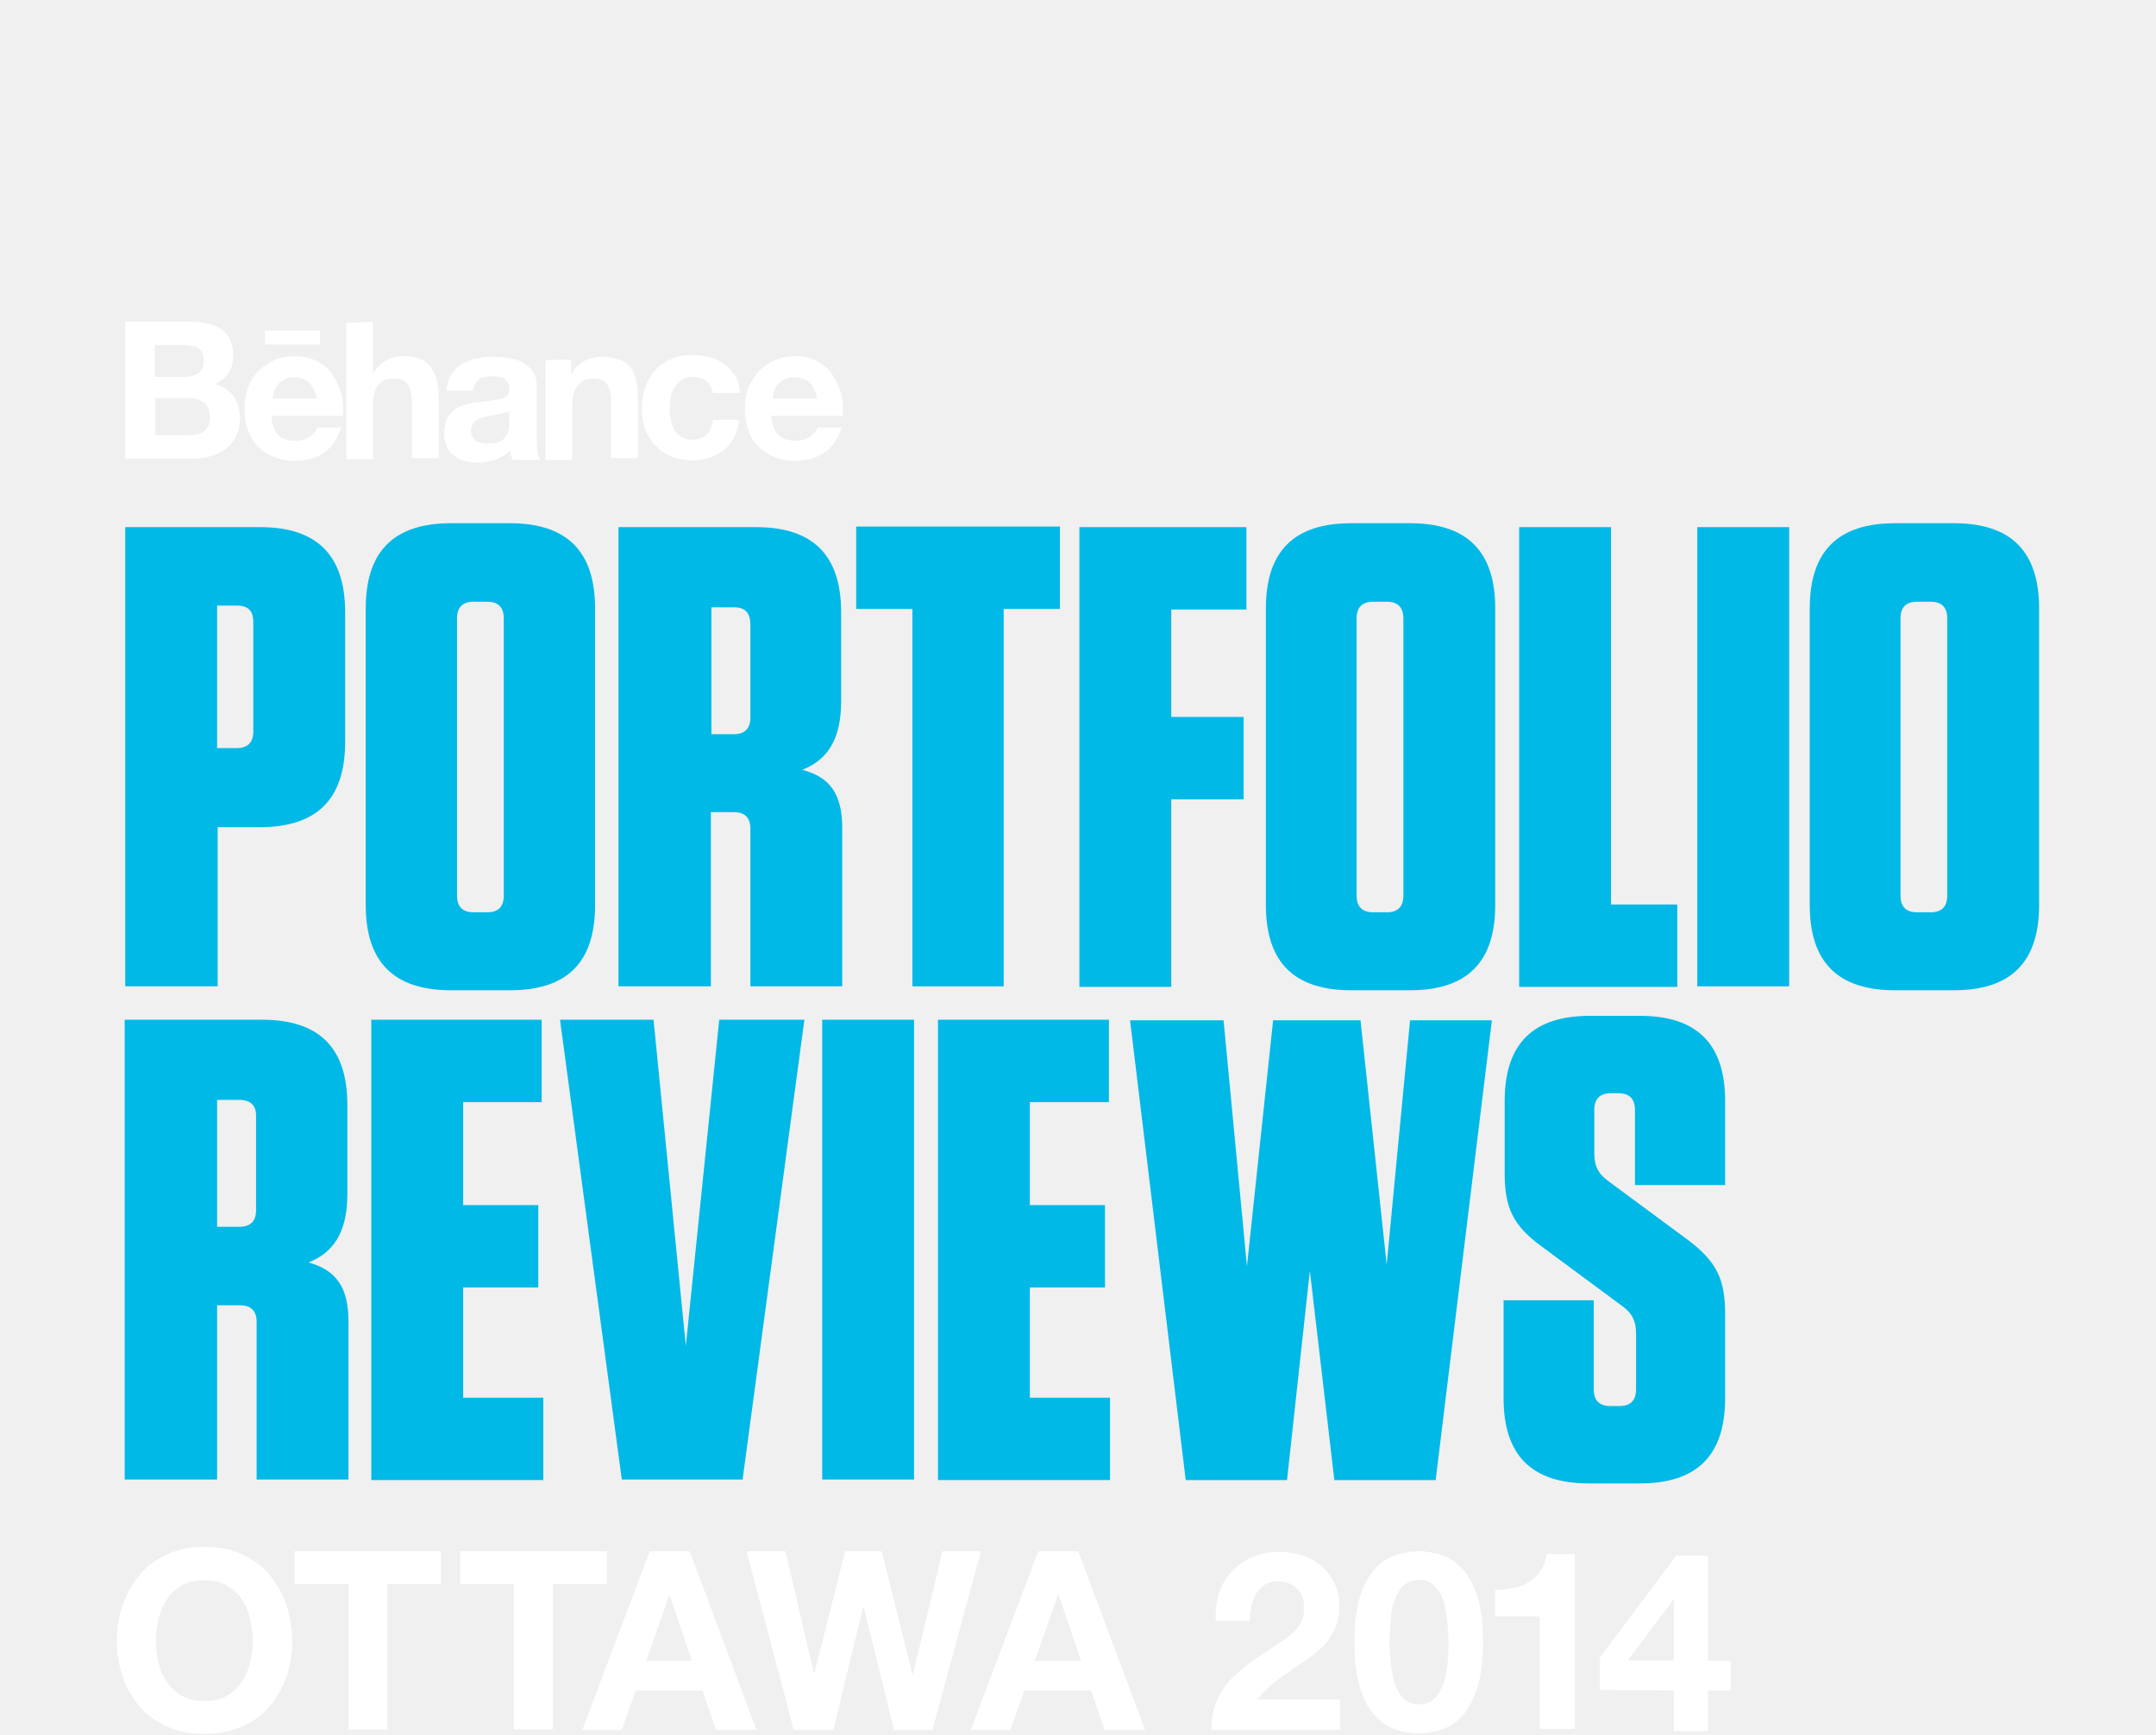
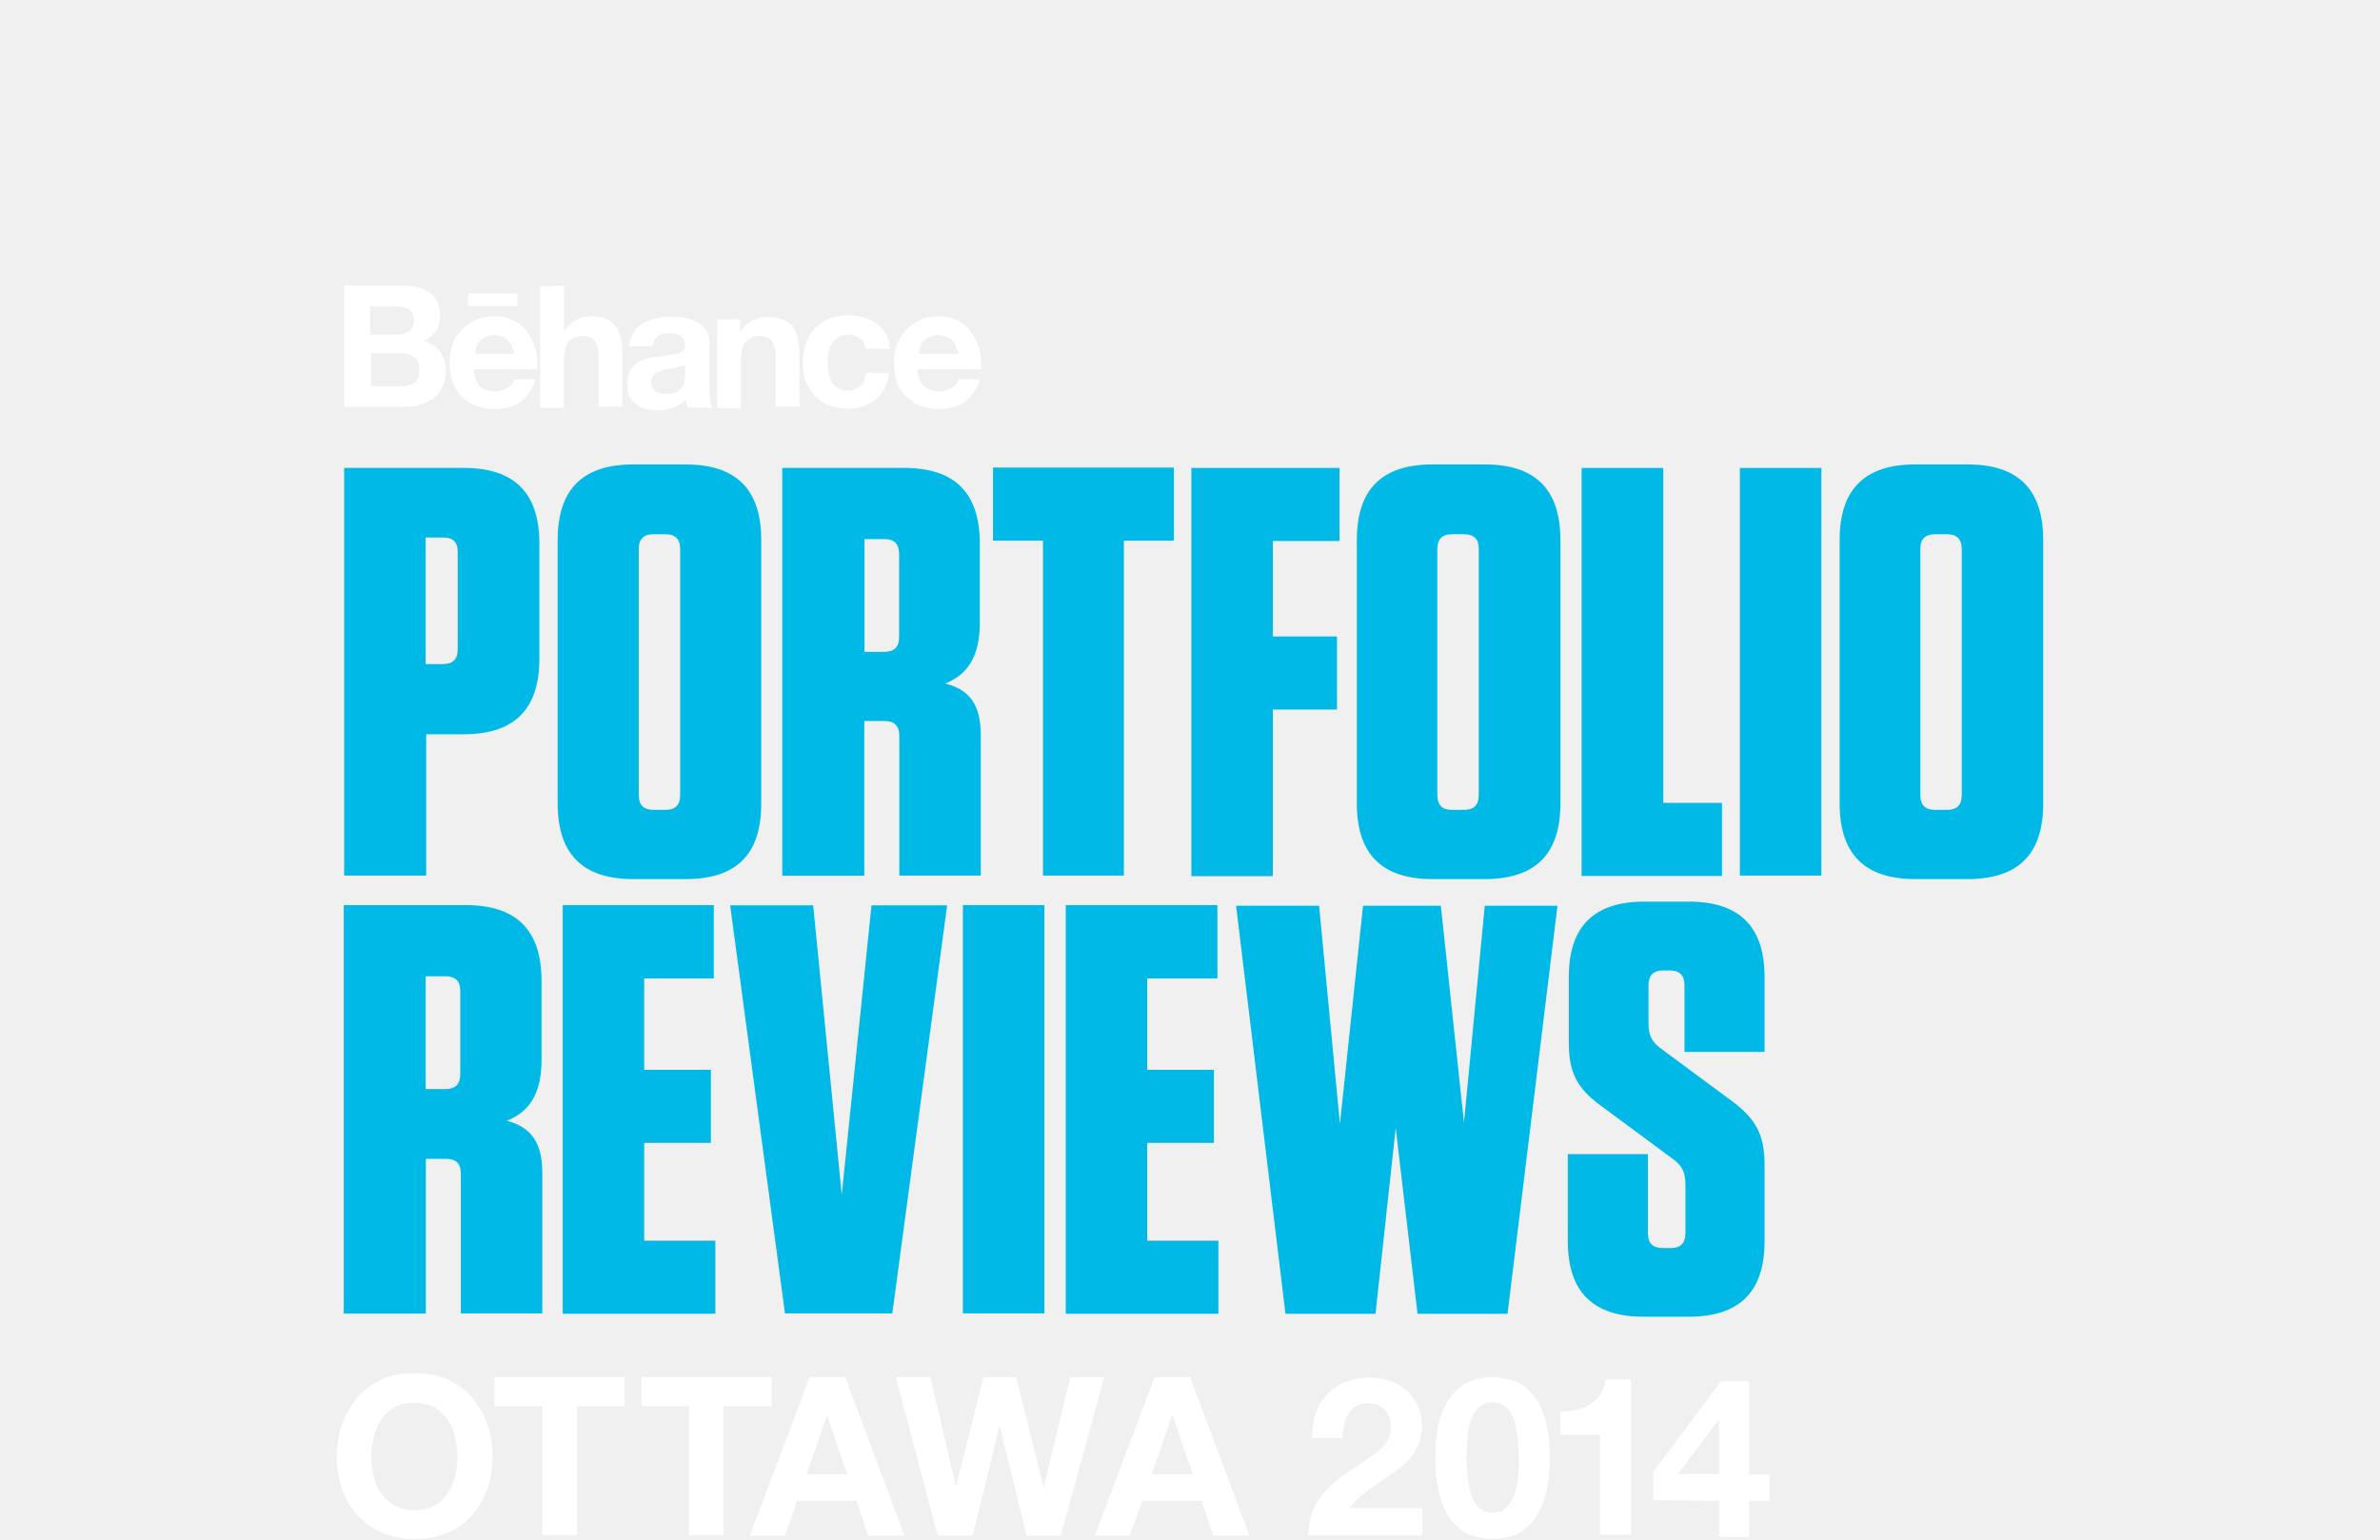
- <svg xmlns="http://www.w3.org/2000/svg" version="1.1" id="Layer_1" x="0px" y="0px" viewBox="0 0 387.3 311.6" style="enable-background:new 0 0 387.3 311.6;" xml:space="preserve">
+ <svg xmlns="http://www.w3.org/2000/svg" version="1.1" id="Layer_1" x="0px" y="0px" viewBox="0 0 1224 792" enable-background="new 0 0 1224 792" xml:space="preserve">
  <g>
-     <g style="enable-background:new    ;">
-       <path style="fill:#FFFFFF;" d="M22.1,288.2c0.7-2,1.8-3.9,3.1-5.4c1.3-1.6,3-2.7,4.9-3.6c2-0.9,4.1-1.3,6.6-1.3    c2.5,0,4.7,0.4,6.7,1.3c1.9,0.9,3.6,2,4.9,3.6c1.3,1.6,2.4,3.3,3.1,5.4c0.7,2,1.1,4.3,1.1,6.7c0,2.3-0.4,4.5-1.1,6.5    c-0.7,2-1.8,3.8-3.1,5.3c-1.3,1.5-3,2.7-4.9,3.5c-1.9,0.8-4.1,1.3-6.7,1.3c-2.5,0-4.7-0.4-6.6-1.3c-2-0.9-3.7-2-4.9-3.5    c-1.3-1.5-2.4-3.2-3.1-5.3c-0.7-2-1.1-4.2-1.1-6.5C21,292.5,21.3,290.3,22.1,288.2z M28.5,298.8c0.3,1.3,0.8,2.4,1.5,3.4    s1.6,1.8,2.7,2.5c1.1,0.6,2.5,0.9,4,0.9c1.6,0,3-0.3,4-0.9c1.1-0.6,2-1.5,2.7-2.5c0.7-1,1.2-2.2,1.5-3.4c0.3-1.3,0.5-2.6,0.5-3.9    c0-1.4-0.2-2.7-0.5-4.1s-0.8-2.5-1.5-3.5c-0.7-1.1-1.6-1.8-2.7-2.5c-1.1-0.6-2.5-0.9-4-0.9s-3,0.3-4,0.9c-1.1,0.6-2,1.5-2.7,2.5    c-0.7,1.1-1.2,2.2-1.5,3.5c-0.3,1.3-0.5,2.7-0.5,4.1C28,296.3,28.2,297.6,28.5,298.8z" />
-       <path style="fill:#FFFFFF;" d="M52.9,284.6v-5.9h26.3v5.9h-9.6v26.1h-7v-26.1H52.9z" />
-       <path style="fill:#FFFFFF;" d="M82.7,284.6v-5.9H109v5.9h-9.7v26.1h-7v-26.1H82.7z" />
-       <path style="fill:#FFFFFF;" d="M123.9,278.7l12,32.1h-7.3l-2.4-7.1h-12l-2.5,7.1h-7.1l12.1-32.1L123.9,278.7L123.9,278.7z     M124.3,298.4l-4-11.8h-0.1l-4.1,11.8H124.3z" />
-       <path style="fill:#FFFFFF;" d="M160.6,310.8l-5.4-21.9H155l-5.3,21.9h-7.1l-8.5-32.1h7l5.1,21.9h0.1l5.5-21.9h6.6l5.5,22.1h0.1    l5.3-22.1h6.9l-8.7,32.1H160.6z" />
-       <path style="fill:#FFFFFF;" d="M193.7,278.7l12,32.1h-7.3l-2.4-7.1h-12l-2.5,7.1h-7.1l12.1-32.1H193.7z M194.2,298.4l-4-11.8H190    l-4.1,11.8H194.2z" />
-       <path style="fill:#FFFFFF;" d="M218.9,286.5c0.5-1.6,1.2-2.9,2.2-4c1-1.1,2.2-2,3.7-2.7c1.5-0.6,3.1-1,5-1c1.5,0,2.8,0.2,4.1,0.6    c1.3,0.4,2.5,1.1,3.4,1.9c1,0.8,1.8,1.9,2.4,3.1s0.9,2.6,0.9,4.1c0,1.6-0.3,3-0.8,4.1c-0.5,1.1-1.2,2.2-2,3    c-0.8,0.9-1.8,1.7-2.8,2.4c-1.1,0.7-2.2,1.5-3.2,2.2c-1.1,0.7-2.2,1.5-3.2,2.3c-1,0.8-1.9,1.8-2.7,2.8h14.8v5.5h-23.1    c0-1.8,0.3-3.4,0.8-4.8c0.5-1.3,1.2-2.5,2.2-3.7c0.9-1.1,2-2,3.2-3c1.2-0.9,2.5-1.8,3.9-2.7c0.7-0.5,1.4-1,2.2-1.5    c0.8-0.5,1.5-1.1,2.2-1.6c0.6-0.6,1.2-1.3,1.6-2c0.4-0.8,0.6-1.6,0.6-2.5c0-1.6-0.4-2.7-1.3-3.6c-0.9-0.9-2-1.3-3.4-1.3    c-0.9,0-1.7,0.2-2.4,0.6c-0.6,0.4-1.2,1-1.6,1.7c-0.4,0.7-0.6,1.5-0.8,2.3c-0.2,0.9-0.3,1.7-0.3,2.5h-6.1    C218.3,289.6,218.5,288,218.9,286.5z" />
-       <path style="fill:#FFFFFF;" d="M244.2,287.2c0.6-2.1,1.5-3.8,2.5-5c1.1-1.3,2.3-2.2,3.7-2.7c1.4-0.5,2.8-0.8,4.4-0.8    c1.6,0,3.1,0.3,4.5,0.8c1.4,0.5,2.6,1.5,3.7,2.7c1.1,1.3,1.9,3,2.5,5c0.6,2.1,0.9,4.6,0.9,7.7c0,3.2-0.3,5.8-0.9,7.9    c-0.6,2.1-1.5,3.8-2.5,5.1c-1.1,1.3-2.3,2.2-3.7,2.7c-1.4,0.5-2.9,0.8-4.5,0.8c-1.6,0-3-0.3-4.4-0.8c-1.4-0.5-2.6-1.5-3.7-2.7    c-1.1-1.3-1.9-3-2.5-5.1s-0.9-4.7-0.9-7.9C243.3,291.9,243.6,289.4,244.2,287.2z M249.8,298.2c0.1,1.3,0.3,2.5,0.6,3.7    c0.3,1.2,0.8,2.2,1.5,3c0.7,0.8,1.7,1.3,3,1.3s2.3-0.4,3-1.3c0.7-0.8,1.2-1.8,1.6-3c0.3-1.2,0.5-2.4,0.6-3.7    c0.1-1.3,0.1-2.4,0.1-3.2c0-0.5,0-1.2-0.1-2c0-0.8-0.1-1.6-0.2-2.4c-0.1-0.8-0.3-1.6-0.4-2.4s-0.5-1.5-0.9-2.2    c-0.4-0.6-0.9-1.1-1.5-1.6c-0.6-0.4-1.3-0.6-2.2-0.6c-0.9,0-1.6,0.2-2.2,0.6c-0.6,0.4-1.1,0.9-1.5,1.6c-0.4,0.6-0.6,1.3-0.9,2.2    s-0.4,1.6-0.4,2.4c-0.1,0.8-0.1,1.6-0.2,2.4c0,0.8-0.1,1.4-0.1,2C249.6,295.9,249.7,297,249.8,298.2z" />
-       <path style="fill:#FFFFFF;" d="M276.6,310.8v-20.4h-8v-4.8c1.1,0.1,2.2-0.1,3.2-0.3c1.1-0.2,2-0.5,2.8-1.1c0.8-0.5,1.6-1.1,2.1-2    c0.6-0.8,1-1.8,1.1-3h5.1v31.4h-6.4L276.6,310.8L276.6,310.8z" />
-       <path style="fill:#FFFFFF;" d="M287.4,303.6v-5.8l13.7-18.3h5.7v18.9h4.1v5.3h-4.1v7.3h-6.1v-7.3L287.4,303.6L287.4,303.6z     M300.6,287.4l-8.2,10.9h8.3v-10.9H300.6z" />
+     <g enable-background="new    ">
+       <path fill="#FFFFFF" d="M176,732.5c1.8-5.1,4.6-9.9,7.9-13.7c3.3-4.1,7.6-6.9,12.5-9.2c5.1-2.3,10.4-3.3,16.8-3.3    c6.4,0,11.9,1,17,3.3c4.8,2.3,9.2,5.1,12.5,9.2c3.3,4.1,6.1,8.4,7.9,13.7c1.8,5.1,2.8,10.9,2.8,17c0,5.8-1,11.4-2.8,16.5    c-1.8,5.1-4.6,9.7-7.9,13.5s-7.6,6.9-12.5,8.9c-4.8,2-10.4,3.3-17,3.3c-6.4,0-11.9-1-16.8-3.3c-5.1-2.3-9.4-5.1-12.5-8.9    c-3.3-3.8-6.1-8.1-7.9-13.5c-1.8-5.1-2.8-10.7-2.8-16.5C173.2,743.5,173.9,737.9,176,732.5z M192.2,759.5c0.8,3.3,2,6.1,3.8,8.6    c1.8,2.5,4.1,4.6,6.9,6.4c2.8,1.5,6.4,2.3,10.2,2.3c4.1,0,7.6-0.8,10.2-2.3c2.8-1.5,5.1-3.8,6.9-6.4c1.8-2.5,3.1-5.6,3.8-8.6    c0.8-3.3,1.3-6.6,1.3-9.9c0-3.6-0.5-6.9-1.3-10.4c-0.8-3.6-2-6.4-3.8-8.9c-1.8-2.8-4.1-4.6-6.9-6.4c-2.8-1.5-6.4-2.3-10.2-2.3    s-7.6,0.8-10.2,2.3c-2.8,1.5-5.1,3.8-6.9,6.4c-1.8,2.8-3.1,5.6-3.8,8.9s-1.3,6.9-1.3,10.4C191,753.1,191.5,756.4,192.2,759.5z" />
+       <path fill="#FFFFFF" d="M254.3,723.4v-15h66.8v15h-24.4v66.3h-17.8v-66.3H254.3z" />
+       <path fill="#FFFFFF" d="M330,723.4v-15h66.8v15h-24.7v66.3h-17.8v-66.3H330z" />
+       <path fill="#FFFFFF" d="M434.7,708.4l30.5,81.6h-18.6l-6.1-18h-30.5l-6.4,18h-18l30.8-81.6H434.7L434.7,708.4z M435.7,758.4    l-10.2-30h-0.3l-10.4,30H435.7z" />
+       <path fill="#FFFFFF" d="M528,790l-13.7-55.7h-0.5L500.3,790h-18l-21.6-81.6h17.8l13,55.7h0.3l14-55.7h16.8l14,56.2h0.3l13.5-56.2    h17.5L545.5,790H528z" />
+       <path fill="#FFFFFF" d="M612.1,708.4l30.5,81.6h-18.6l-6.1-18h-30.5l-6.4,18h-18l30.8-81.6H612.1z M613.4,758.4l-10.2-30h-0.5    l-10.4,30H613.4z" />
+       <path fill="#FFFFFF" d="M676.2,728.2c1.3-4.1,3.1-7.4,5.6-10.2s5.6-5.1,9.4-6.9c3.8-1.5,7.9-2.5,12.7-2.5c3.8,0,7.1,0.5,10.4,1.5    c3.3,1,6.4,2.8,8.6,4.8c2.5,2,4.6,4.8,6.1,7.9c1.5,3.1,2.3,6.6,2.3,10.4c0,4.1-0.8,7.6-2,10.4c-1.3,2.8-3.1,5.6-5.1,7.6    c-2,2.3-4.6,4.3-7.1,6.1c-2.8,1.8-5.6,3.8-8.1,5.6c-2.8,1.8-5.6,3.8-8.1,5.8c-2.5,2-4.8,4.6-6.9,7.1h37.6v14h-58.7    c0-4.6,0.8-8.6,2-12.2c1.3-3.3,3.1-6.4,5.6-9.4c2.3-2.8,5.1-5.1,8.1-7.6c3.1-2.3,6.4-4.6,9.9-6.9c1.8-1.3,3.6-2.5,5.6-3.8    c2-1.3,3.8-2.8,5.6-4.1c1.5-1.5,3.1-3.3,4.1-5.1c1-2,1.5-4.1,1.5-6.4c0-4.1-1-6.9-3.3-9.2c-2.3-2.3-5.1-3.3-8.6-3.3    c-2.3,0-4.3,0.5-6.1,1.5c-1.5,1-3.1,2.5-4.1,4.3c-1,1.8-1.5,3.8-2,5.8c-0.5,2.3-0.8,4.3-0.8,6.4h-15.5    C674.7,736.1,675.2,732,676.2,728.2z" />
+       <path fill="#FFFFFF" d="M740.5,730c1.5-5.3,3.8-9.7,6.4-12.7c2.8-3.3,5.8-5.6,9.4-6.9s7.1-2,11.2-2c4.1,0,7.9,0.8,11.4,2    s6.6,3.8,9.4,6.9c2.8,3.3,4.8,7.6,6.4,12.7c1.5,5.3,2.3,11.7,2.3,19.6c0,8.1-0.8,14.7-2.3,20.1c-1.5,5.3-3.8,9.7-6.4,13    c-2.8,3.3-5.8,5.6-9.4,6.9c-3.6,1.3-7.4,2-11.4,2s-7.6-0.8-11.2-2s-6.6-3.8-9.4-6.9c-2.8-3.3-4.8-7.6-6.4-13    c-1.5-5.3-2.3-11.9-2.3-20.1C738.2,741.9,739,735.6,740.5,730z M754.7,757.9c0.3,3.3,0.8,6.4,1.5,9.4c0.8,3.1,2,5.6,3.8,7.6    c1.8,2,4.3,3.3,7.6,3.3c3.3,0,5.8-1,7.6-3.3c1.8-2,3.1-4.6,4.1-7.6c0.8-3.1,1.3-6.1,1.5-9.4c0.3-3.3,0.3-6.1,0.3-8.1    c0-1.3,0-3.1-0.3-5.1c0-2-0.3-4.1-0.5-6.1c-0.3-2-0.8-4.1-1-6.1c-0.3-2-1.3-3.8-2.3-5.6c-1-1.5-2.3-2.8-3.8-4.1    c-1.5-1-3.3-1.5-5.6-1.5s-4.1,0.5-5.6,1.5c-1.5,1-2.8,2.3-3.8,4.1c-1,1.5-1.5,3.3-2.3,5.6c-0.8,2.3-1,4.1-1,6.1    c-0.3,2-0.3,4.1-0.5,6.1c0,2-0.3,3.6-0.3,5.1C754.2,752.1,754.5,754.9,754.7,757.9z" />
+       <path fill="#FFFFFF" d="M822.8,790v-51.9h-20.3v-12.2c2.8,0.3,5.6-0.3,8.1-0.8c2.8-0.5,5.1-1.3,7.1-2.8c2-1.3,4.1-2.8,5.3-5.1    c1.5-2,2.5-4.6,2.8-7.6h13v79.8h-16.3L822.8,790L822.8,790z" />
+       <path fill="#FFFFFF" d="M850.3,771.7v-14.7l34.8-46.5h14.5v48H910v13.5h-10.4v18.6h-15.5v-18.6L850.3,771.7L850.3,771.7z     M883.8,730.5L863,758.2h21.1v-27.7H883.8z" />
    </g>
    <g>
-       <path style="fill:#00B9E7;" d="M39.1,177.2H22.5V94.7h24.2C57,94.7,62,99.8,62,110v23.3c0,10.3-5.1,15.3-15.3,15.3h-7.6V177.2z     M42.6,108.8H39v25.6h3.5c2,0,3-1,3-3v-19.7C45.5,109.8,44.6,108.8,42.6,108.8z" />
-       <path style="fill:#00B9E7;" d="M91.6,177.9H81c-10.3,0-15.3-5.1-15.3-15.3v-53.3C65.7,99,70.8,94,81,94h10.6    c10.3,0,15.3,5.1,15.3,15.3v53.3C106.9,172.9,101.9,177.9,91.6,177.9z M87.5,108.1h-2.4c-2,0-3,1-3,3v49.8c0,2,1,3,3,3h2.4    c2,0,3-1,3-3v-49.8C90.5,109.1,89.5,108.1,87.5,108.1z" />
-       <path style="fill:#00B9E7;" d="M151.3,148.8v28.4h-16.5v-28.3c0-2-1-3-3-3h-4.1v31.3h-16.6V94.7h24.7c10.3,0,15.3,5.1,15.3,15.3    v16c0,7-2.6,10.6-7,12.3C149.2,139.6,151.3,142.8,151.3,148.8z M131.8,109.1h-4v22.8h4c2,0,3-1,3-3V112    C134.7,110,133.8,109.1,131.8,109.1z" />
-       <path style="fill:#00B9E7;" d="M163.9,177.2v-67.8h-10.1V94.6h36.6v14.8h-10.1v67.8L163.9,177.2L163.9,177.2z" />
-       <path style="fill:#00B9E7;" d="M223.9,94.7v14.8h-13.5v19.3h13v14.8h-13v33.7h-16.5V94.7H223.9z" />
-       <path style="fill:#00B9E7;" d="M253.3,177.9h-10.6c-10.3,0-15.3-5.1-15.3-15.3v-53.3c0-10.3,5.1-15.3,15.3-15.3h10.6    c10.3,0,15.3,5.1,15.3,15.3v53.3C268.6,172.9,263.5,177.9,253.3,177.9z M249.1,108.1h-2.4c-2,0-3,1-3,3v49.8c0,2,1,3,3,3h2.4    c2,0,3-1,3-3v-49.8C252.1,109.1,251.1,108.1,249.1,108.1z" />
-       <path style="fill:#00B9E7;" d="M289.4,94.7v67.8h11.9v14.8h-28.4V94.7H289.4z" />
-       <path style="fill:#00B9E7;" d="M321.4,177.2h-16.5V94.7h16.5V177.2z" />
-       <path style="fill:#00B9E7;" d="M351,177.9h-10.6c-10.3,0-15.3-5.1-15.3-15.3v-53.3c0-10.3,5.1-15.3,15.3-15.3H351    c10.3,0,15.3,5.1,15.3,15.3v53.3C366.3,172.9,361.2,177.9,351,177.9z M346.8,108.1h-2.4c-2,0-3,1-3,3v49.8c0,2,1,3,3,3h2.4    c2,0,3-1,3-3v-49.8C349.8,109.1,348.8,108.1,346.8,108.1z" />
-       <path style="fill:#00B9E7;" d="M62.6,237.4v28.4H46.1v-28.3c0-2-1-3-3-3H39v31.3H22.4v-82.6h24.7c10.3,0,15.3,5.1,15.3,15.3v16    c0,7-2.6,10.6-7,12.3C60.5,228.2,62.6,231.4,62.6,237.4z M43,197.6h-4v22.8h4c2,0,3-1,3-3v-17C46,198.6,45,197.6,43,197.6z" />
-       <path style="fill:#00B9E7;" d="M97.3,183.3V198H83.2v18.5h13.5v14.8H83.2v19.8h14.4v14.8H66.7v-82.7H97.3z" />
-       <path style="fill:#00B9E7;" d="M111.7,265.8l-11.1-82.6h16.8l5.8,58.6l6-58.6h15.3l-11.1,82.6H111.7z" />
-       <path style="fill:#00B9E7;" d="M164.2,265.8h-16.5v-82.6h16.5V265.8z" />
-       <path style="fill:#00B9E7;" d="M199.2,183.3V198H185v18.5h13.5v14.8H185v19.8h14.4v14.8h-30.9v-82.7H199.2z" />
-       <path style="fill:#00B9E7;" d="M244.4,183.3l4.7,43.9l4.2-43.9H268l-10.1,82.6h-18.2l-4.4-37.6l-4.1,37.6h-18.2L203,183.3h16.8    l4.2,44.2l4.7-44.2L244.4,183.3L244.4,183.3z" />
-       <path style="fill:#00B9E7;" d="M309.9,236v15.2c0,10.3-5.1,15.3-15.3,15.3h-9.2c-10.3,0-15.3-5.1-15.3-15.3v-17.6h16.2v16    c0,2,1,3,3,3h1.6c2,0,3-1,3-3v-9.9c0-2.6-0.8-3.9-2.8-5.3l-14.2-10.5c-5.1-3.7-6.6-7-6.6-13v-13.1c0-10.3,5.1-15.3,15.3-15.3h9    c10.3,0,15.3,5.1,15.3,15.3v15.1h-16.2v-13.5c0-2-1-3-3-3h-1.3c-2,0-3,1-3,3v7.7c0,2.6,0.8,3.9,2.8,5.3l14.2,10.5    C308.4,226.7,309.9,229.9,309.9,236z" />
+       <path fill="#00B9E7" d="M219.2,450.4H177V240.7h61.5c26.2,0,38.9,13,38.9,38.9v59.2c0,26.2-13,38.9-38.9,38.9h-19.3    C219.2,377.7,219.2,450.4,219.2,450.4z M228.1,276.5h-9.2v65.1h8.9c5.1,0,7.6-2.5,7.6-7.6v-50.1    C235.4,279.1,233.2,276.5,228.1,276.5z" />
+       <path fill="#00B9E7" d="M352.6,452.2h-26.9c-26.2,0-38.9-13-38.9-38.9V277.8c0-26.2,13-38.9,38.9-38.9h26.9    c26.2,0,38.9,13,38.9,38.9v135.5C391.5,439.5,378.8,452.2,352.6,452.2z M342.2,274.8h-6.1c-5.1,0-7.6,2.5-7.6,7.6V409    c0,5.1,2.5,7.6,7.6,7.6h6.1c5.1,0,7.6-2.5,7.6-7.6V282.4C349.8,277.3,347.3,274.8,342.2,274.8z" />
+       <path fill="#00B9E7" d="M504.4,378.2v72.2h-41.9v-71.9c0-5.1-2.5-7.6-7.6-7.6h-10.4v79.6h-42.2V240.7H465    c26.2,0,38.9,13,38.9,38.9v40.7c0,17.8-6.6,26.9-17.8,31.3C499,354.8,504.4,363,504.4,378.2z M454.8,277.3h-10.2v58h10.2    c5.1,0,7.6-2.5,7.6-7.6v-43C462.2,279.6,459.9,277.3,454.8,277.3z" />
+       <path fill="#00B9E7" d="M536.4,450.4V278.1h-25.7v-37.6h93v37.6h-25.7v172.3L536.4,450.4L536.4,450.4z" />
+       <path fill="#00B9E7" d="M688.9,240.7v37.6h-34.3v49.1h33V365h-33v85.7h-41.9V240.7H688.9z" />
+       <path fill="#00B9E7" d="M763.6,452.2h-26.9c-26.2,0-38.9-13-38.9-38.9V277.8c0-26.2,13-38.9,38.9-38.9h26.9    c26.2,0,38.9,13,38.9,38.9v135.5C802.5,439.5,789.5,452.2,763.6,452.2z M752.9,274.8h-6.1c-5.1,0-7.6,2.5-7.6,7.6V409    c0,5.1,2.5,7.6,7.6,7.6h6.1c5.1,0,7.6-2.5,7.6-7.6V282.4C760.6,277.3,758,274.8,752.9,274.8z" />
+       <path fill="#00B9E7" d="M855.4,240.7V413h30.2v37.6h-72.2V240.7H855.4z" />
+       <path fill="#00B9E7" d="M936.7,450.4h-41.9V240.7h41.9V450.4z" />
+       <path fill="#00B9E7" d="M1011.9,452.2H985c-26.2,0-38.9-13-38.9-38.9V277.8c0-26.2,13-38.9,38.9-38.9h26.9    c26.2,0,38.9,13,38.9,38.9v135.5C1050.8,439.5,1037.9,452.2,1011.9,452.2z M1001.3,274.8h-6.1c-5.1,0-7.6,2.5-7.6,7.6V409    c0,5.1,2.5,7.6,7.6,7.6h6.1c5.1,0,7.6-2.5,7.6-7.6V282.4C1008.9,277.3,1006.3,274.8,1001.3,274.8z" />
+       <path fill="#00B9E7" d="M278.9,603.4v72.2H237v-71.9c0-5.1-2.5-7.6-7.6-7.6h-10.4v79.6h-42.2V465.6h62.8c26.2,0,38.9,13,38.9,38.9    v40.7c0,17.8-6.6,26.9-17.8,31.3C273.6,580,278.9,588.2,278.9,603.4z M229.1,502.2h-10.2v58h10.2c5.1,0,7.6-2.5,7.6-7.6v-43.2    C236.7,504.8,234.2,502.2,229.1,502.2z" />
+       <path fill="#00B9E7" d="M367.1,465.9v37.4h-35.8v47h34.3v37.6h-34.3v50.3h36.6v37.6h-78.5V465.6h77.8V465.9z" />
+       <path fill="#00B9E7" d="M403.7,675.6l-28.2-209.9h42.7l14.7,148.9l15.3-148.9h38.9l-28.2,209.9H403.7z" />
+       <path fill="#00B9E7" d="M537.1,675.6h-41.9V465.6h41.9V675.6z" />
+       <path fill="#00B9E7" d="M626.1,465.9v37.4H590v47h34.3v37.6H590v50.3h36.6v37.6h-78.5V465.6h78V465.9z" />
+       <path fill="#00B9E7" d="M741,465.9l11.9,111.6l10.7-111.6H801l-25.7,209.9H729l-11.2-95.6l-10.4,95.6h-46.3l-25.4-209.9h42.7    l10.7,112.3l11.9-112.3H741L741,465.9z" />
+       <path fill="#00B9E7" d="M907.5,599.8v38.6c0,26.2-13,38.9-38.9,38.9h-23.4c-26.2,0-38.9-13-38.9-38.9v-44.7h41.2v40.7    c0,5.1,2.5,7.6,7.6,7.6h4.1c5.1,0,7.6-2.5,7.6-7.6v-25.2c0-6.6-2-9.9-7.1-13.5l-36.1-26.7c-13-9.4-16.8-17.8-16.8-33v-33.3    c0-26.2,13-38.9,38.9-38.9h22.9c26.2,0,38.9,13,38.9,38.9v38.4h-41.2v-34.3c0-5.1-2.5-7.6-7.6-7.6h-3.3c-5.1,0-7.6,2.5-7.6,7.6    v19.6c0,6.6,2,9.9,7.1,13.5l36.1,26.7C903.7,576.2,907.5,584.3,907.5,599.8z" />
    </g>
    <g>
-       <path style="fill:#FFFFFF;" d="M34,57.8c1.1,0,2.3,0.1,3.2,0.3c1,0.2,1.8,0.6,2.5,1c0.7,0.4,1.2,1.1,1.6,1.9s0.6,1.8,0.6,2.9    c0,1.2-0.3,2.3-0.8,3.1c-0.6,0.8-1.4,1.5-2.5,2c1.6,0.4,2.6,1.2,3.4,2.3c0.8,1.1,1.1,2.5,1.1,3.9c0,1.2-0.3,2.3-0.7,3.2    c-0.4,0.9-1.1,1.7-1.9,2.3c-0.8,0.6-1.8,1-2.8,1.3c-1,0.3-2.1,0.4-3.2,0.4h-12V57.8L34,57.8L34,57.8z M33.3,67.7    c1,0,1.8-0.3,2.4-0.7c0.6-0.4,0.9-1.2,0.9-2.3c0-0.6-0.1-1-0.3-1.4c-0.2-0.4-0.5-0.6-0.8-0.8c-0.3-0.2-0.8-0.3-1.2-0.4    c-0.4-0.1-0.9-0.1-1.4-0.1h-5.1v5.7H33.3z M33.6,78.2c0.5,0,1-0.1,1.6-0.1c0.5-0.1,0.9-0.3,1.3-0.5s0.6-0.6,0.9-1    c0.2-0.4,0.3-1,0.3-1.6c0-1.3-0.4-2.2-1.1-2.7c-0.7-0.5-1.7-0.8-2.8-0.8h-5.9v6.7L33.6,78.2L33.6,78.2z" />
-       <path style="fill:#FFFFFF;" d="M49.9,78.1c0.7,0.7,1.8,1.1,3.2,1.1c1,0,1.9-0.3,2.6-0.8c0.7-0.5,1.1-1,1.3-1.6h4.3    c-0.7,2.1-1.8,3.7-3.2,4.6c-1.4,0.9-3.2,1.4-5.1,1.4c-1.4,0-2.7-0.3-3.8-0.7c-1.1-0.4-2-1.1-2.9-1.9c-0.8-0.8-1.3-1.8-1.8-3    c-0.4-1.1-0.6-2.5-0.6-3.8c0-1.3,0.2-2.6,0.6-3.7c0.4-1.1,1-2.1,1.9-3c0.8-0.8,1.8-1.5,2.9-2c1.1-0.5,2.4-0.7,3.7-0.7    c1.5,0,2.8,0.3,4,0.9c1.1,0.6,2,1.3,2.7,2.4c0.7,1,1.2,2.1,1.6,3.4c0.3,1.3,0.4,2.6,0.3,4H48.8C48.7,76.1,49.3,77.4,49.9,78.1z     M55.6,68.8c-0.6-0.6-1.6-1-2.7-1c-0.8,0-1.4,0.1-1.9,0.4c-0.5,0.3-0.9,0.6-1.2,1c-0.3,0.4-0.5,0.8-0.6,1.3    c-0.1,0.4-0.2,0.8-0.2,1.1h8C56.6,70.4,56.2,69.4,55.6,68.8z" />
-       <path style="fill:#FFFFFF;" d="M67,57.8V67h0.1c0.6-1,1.4-1.8,2.4-2.3c1-0.5,1.9-0.7,2.8-0.7c1.3,0,2.4,0.2,3.2,0.5s1.5,0.9,2,1.6    c0.4,0.6,0.8,1.4,1,2.3c0.2,0.9,0.3,1.9,0.3,3v10.9H74V72.4c0-1.5-0.3-2.6-0.7-3.3C72.8,68.4,72,68,70.8,68    c-1.3,0-2.3,0.4-2.9,1.2c-0.6,0.8-0.9,2.1-0.9,3.9v9.4h-4.8V58L67,57.8L67,57.8z" />
-       <path style="fill:#FFFFFF;" d="M81.1,67.2c0.5-0.8,1.1-1.3,1.9-1.8c0.8-0.4,1.7-0.8,2.6-1c1-0.2,1.9-0.3,3-0.3    c0.9,0,1.8,0.1,2.7,0.2c0.9,0.1,1.8,0.4,2.5,0.8c0.8,0.4,1.3,0.9,1.9,1.6c0.5,0.6,0.7,1.6,0.7,2.6v9.3c0,0.8,0.1,1.6,0.1,2.3    c0.1,0.8,0.3,1.3,0.6,1.7h-5c-0.1-0.2-0.3-0.6-0.3-0.8c-0.1-0.3-0.1-0.6-0.1-0.9c-0.8,0.8-1.7,1.3-2.7,1.7c-1,0.3-2.1,0.5-3.2,0.5    c-0.8,0-1.6-0.1-2.4-0.3c-0.7-0.2-1.3-0.5-1.9-1s-1-1-1.3-1.7c-0.3-0.6-0.4-1.5-0.4-2.4c0-1,0.2-1.9,0.5-2.5    c0.4-0.6,0.8-1.1,1.3-1.6c0.6-0.4,1.2-0.7,1.9-0.9c0.7-0.2,1.5-0.4,2.2-0.4c0.7-0.1,1.5-0.2,2.2-0.3c0.7-0.1,1.3-0.2,1.9-0.3    c0.6-0.1,1-0.3,1.3-0.6c0.3-0.3,0.4-0.6,0.4-1.1c0-0.5-0.1-1-0.3-1.3s-0.4-0.6-0.7-0.7c-0.3-0.2-0.6-0.3-1-0.3    c-0.4-0.1-0.8-0.1-1.2-0.1c-1,0-1.8,0.2-2.3,0.6c-0.6,0.4-0.9,1.1-1,2h-4.8C80.3,68.9,80.6,68,81.1,67.2z M90.7,74.1    c-0.3,0.1-0.6,0.2-1,0.3c-0.4,0.1-0.7,0.1-1.1,0.2s-0.8,0.1-1.1,0.2c-0.4,0.1-0.7,0.2-1.1,0.3s-0.6,0.3-0.9,0.4    c-0.3,0.2-0.4,0.4-0.6,0.8c-0.1,0.3-0.3,0.7-0.3,1.1c0,0.4,0.1,0.8,0.3,1.1c0.2,0.3,0.4,0.5,0.6,0.7c0.3,0.2,0.6,0.3,1,0.4    c0.4,0.1,0.8,0.1,1.1,0.1c1,0,1.7-0.1,2.3-0.4c0.5-0.3,0.9-0.7,1.1-1.1c0.3-0.4,0.4-0.9,0.4-1.3c0.1-0.4,0.1-0.8,0.1-1.1v-1.8    C91.3,73.9,91,74.1,90.7,74.1z" />
-       <path style="fill:#FFFFFF;" d="M102.6,64.6v2.5h0.1c0.6-1,1.4-1.8,2.4-2.3c1-0.5,2-0.7,3-0.7c1.3,0,2.4,0.2,3.2,0.5s1.5,0.8,2,1.5    c0.5,0.7,0.8,1.4,1,2.3c0.2,0.9,0.3,1.9,0.3,3v10.9h-4.8V72.4c0-1.5-0.3-2.6-0.7-3.3c-0.4-0.7-1.3-1.1-2.5-1.1    c-1.3,0-2.3,0.5-2.9,1.3c-0.6,0.8-0.9,2.1-0.9,3.9v9.4H98V64.7L102.6,64.6L102.6,64.6z" />
-       <path style="fill:#FFFFFF;" d="M124.4,67.7c-0.8,0-1.4,0.2-1.9,0.5c-0.5,0.4-1,0.8-1.3,1.3c-0.3,0.6-0.6,1.1-0.7,1.9    c-0.1,0.7-0.2,1.3-0.2,2c0,0.6,0.1,1.3,0.2,2c0.1,0.6,0.4,1.3,0.6,1.8c0.3,0.5,0.7,1,1.3,1.3c0.5,0.3,1.1,0.5,1.9,0.5    c1.1,0,2-0.3,2.7-1c0.6-0.6,1-1.6,1.1-2.6h4.7c-0.3,2.4-1.2,4.1-2.7,5.4c-1.6,1.2-3.4,1.9-5.8,1.9c-1.3,0-2.6-0.3-3.7-0.7    c-1.1-0.4-2-1.1-2.8-1.9c-0.8-0.8-1.4-1.8-1.9-2.9c-0.4-1.1-0.6-2.3-0.6-3.7s0.2-2.6,0.6-3.9c0.4-1.1,1-2.2,1.8-3.1    c0.8-0.8,1.8-1.6,2.9-2c1.1-0.5,2.5-0.7,3.9-0.7c1,0,2,0.1,3.1,0.4c1,0.3,1.9,0.7,2.6,1.3c0.8,0.6,1.4,1.3,1.9,2.1s0.8,1.9,0.8,3    h-4.8C127.7,68.8,126.5,67.7,124.4,67.7z" />
-       <rect x="47.6" y="59.4" style="fill:#FFFFFF;" width="9.9" height="2.5" />
-       <path style="fill:#FFFFFF;" d="M139.8,78.1c0.7,0.7,1.9,1.1,3.2,1.1c1,0,1.9-0.3,2.6-0.8c0.7-0.5,1.1-1,1.3-1.6h4.3    c-0.7,2.1-1.8,3.7-3.2,4.6c-1.4,0.9-3.2,1.4-5.1,1.4c-1.4,0-2.7-0.3-3.8-0.7c-1.1-0.4-2-1.1-2.9-1.9c-0.8-0.8-1.4-1.8-1.8-3    c-0.4-1.1-0.6-2.5-0.6-3.8c0-1.3,0.2-2.6,0.6-3.7c0.5-1.1,1.1-2.1,1.9-3c0.8-0.8,1.8-1.5,2.9-2c1.1-0.5,2.4-0.7,3.7-0.7    c1.5,0,2.8,0.3,3.9,0.9c1.1,0.6,2,1.3,2.7,2.4c0.7,1,1.2,2.1,1.6,3.4c0.3,1.3,0.4,2.6,0.3,4h-12.9    C138.6,76.1,139.1,77.4,139.8,78.1z M145.5,68.8c-0.6-0.6-1.6-1-2.7-1c-0.8,0-1.4,0.1-1.9,0.4c-0.5,0.3-1,0.6-1.3,1    c-0.3,0.4-0.5,0.8-0.6,1.3c-0.1,0.5-0.2,0.8-0.2,1.1h8C146.5,70.4,146.1,69.4,145.5,68.8z" />
+       <path fill="#FFFFFF" d="M206.2,146.9c2.8,0,5.8,0.3,8.1,0.8c2.5,0.5,4.6,1.5,6.4,2.5s3.1,2.8,4.1,4.8c1,2,1.5,4.6,1.5,7.4    c0,3.1-0.8,5.8-2,7.9c-1.5,2-3.6,3.8-6.4,5.1c4.1,1,6.6,3.1,8.6,5.8c2,2.8,2.8,6.4,2.8,9.9c0,3.1-0.8,5.8-1.8,8.1    c-1,2.3-2.8,4.3-4.8,5.8c-2,1.5-4.6,2.5-7.1,3.3c-2.5,0.8-5.3,1-8.1,1H177v-62.5H206.2L206.2,146.9z M204.4,172.1    c2.5,0,4.6-0.8,6.1-1.8c1.5-1,2.3-3.1,2.3-5.8c0-1.5-0.3-2.5-0.8-3.6s-1.3-1.5-2-2s-2-0.8-3.1-1c-1-0.3-2.3-0.3-3.6-0.3h-13v14.5    H204.4z M205.2,198.8c1.3,0,2.5-0.3,4.1-0.3c1.3-0.3,2.3-0.8,3.3-1.3c1-0.5,1.5-1.5,2.3-2.5c0.5-1,0.8-2.5,0.8-4.1    c0-3.3-1-5.6-2.8-6.9s-4.3-2-7.1-2h-15v17H205.2L205.2,198.8z" />
+       <path fill="#FFFFFF" d="M246.6,198.5c1.8,1.8,4.6,2.8,8.1,2.8c2.5,0,4.8-0.8,6.6-2s2.8-2.5,3.3-4.1h10.9    c-1.8,5.3-4.6,9.4-8.1,11.7s-8.1,3.6-13,3.6c-3.6,0-6.9-0.8-9.7-1.8c-2.8-1-5.1-2.8-7.4-4.8c-2-2-3.3-4.6-4.6-7.6    c-1-2.8-1.5-6.4-1.5-9.7s0.5-6.6,1.5-9.4c1-2.8,2.5-5.3,4.8-7.6c2-2,4.6-3.8,7.4-5.1s6.1-1.8,9.4-1.8c3.8,0,7.1,0.8,10.2,2.3    c2.8,1.5,5.1,3.3,6.9,6.1c1.8,2.5,3.1,5.3,4.1,8.6c0.8,3.3,1,6.6,0.8,10.2h-32.5C243.6,193.4,245.1,196.7,246.6,198.5z     M261.1,174.9c-1.5-1.5-4.1-2.5-6.9-2.5c-2,0-3.6,0.3-4.8,1c-1.3,0.8-2.3,1.5-3.1,2.5c-0.8,1-1.3,2-1.5,3.3c-0.3,1-0.5,2-0.5,2.8    h20.3C263.7,178.9,262.6,176.4,261.1,174.9z" />
+       <path fill="#FFFFFF" d="M290.1,146.9v23.4h0.3c1.5-2.5,3.6-4.6,6.1-5.8c2.5-1.3,4.8-1.8,7.1-1.8c3.3,0,6.1,0.5,8.1,1.3    s3.8,2.3,5.1,4.1c1,1.5,2,3.6,2.5,5.8s0.8,4.8,0.8,7.6v27.7h-12.2V184c0-3.8-0.8-6.6-1.8-8.4c-1.3-1.8-3.3-2.8-6.4-2.8    c-3.3,0-5.8,1-7.4,3.1c-1.5,2-2.3,5.3-2.3,9.9v23.9h-12.2v-62.3L290.1,146.9L290.1,146.9z" />
+       <path fill="#FFFFFF" d="M325.9,170.8c1.3-2,2.8-3.3,4.8-4.6c2-1,4.3-2,6.6-2.5c2.5-0.5,4.8-0.8,7.6-0.8c2.3,0,4.6,0.3,6.9,0.5    s4.6,1,6.4,2c2,1,3.3,2.3,4.8,4.1c1.3,1.5,1.8,4.1,1.8,6.6v23.6c0,2,0.3,4.1,0.3,5.8c0.3,2,0.8,3.3,1.5,4.3h-12.7    c-0.3-0.5-0.8-1.5-0.8-2c-0.3-0.8-0.3-1.5-0.3-2.3c-2,2-4.3,3.3-6.9,4.3c-2.5,0.8-5.3,1.3-8.1,1.3c-2,0-4.1-0.3-6.1-0.8    c-1.8-0.5-3.3-1.3-4.8-2.5s-2.5-2.5-3.3-4.3c-0.8-1.5-1-3.8-1-6.1c0-2.5,0.5-4.8,1.3-6.4c1-1.5,2-2.8,3.3-4.1    c1.5-1,3.1-1.8,4.8-2.3c1.8-0.5,3.8-1,5.6-1c1.8-0.3,3.8-0.5,5.6-0.8c1.8-0.3,3.3-0.5,4.8-0.8c1.5-0.3,2.5-0.8,3.3-1.5    c0.8-0.8,1-1.5,1-2.8s-0.3-2.5-0.8-3.3c-0.5-0.8-1-1.5-1.8-1.8c-0.8-0.5-1.5-0.8-2.5-0.8c-1-0.3-2-0.3-3.1-0.3    c-2.5,0-4.6,0.5-5.8,1.5c-1.5,1-2.3,2.8-2.5,5.1h-12.2C323.9,175.1,324.7,172.8,325.9,170.8z M350.3,188.3    c-0.8,0.3-1.5,0.5-2.5,0.8c-1,0.3-1.8,0.3-2.8,0.5s-2,0.3-2.8,0.5c-1,0.3-1.8,0.5-2.8,0.8s-1.5,0.8-2.3,1c-0.8,0.5-1,1-1.5,2    c-0.3,0.8-0.8,1.8-0.8,2.8s0.3,2,0.8,2.8c0.5,0.8,1,1.3,1.5,1.8c0.8,0.5,1.5,0.8,2.5,1s2,0.3,2.8,0.3c2.5,0,4.3-0.3,5.8-1    c1.3-0.8,2.3-1.8,2.8-2.8c0.8-1,1-2.3,1-3.3c0.3-1,0.3-2,0.3-2.8v-4.6C351.9,187.8,351.1,188.3,350.3,188.3z" />
+       <path fill="#FFFFFF" d="M380.6,164.2v6.4h0.3c1.5-2.5,3.6-4.6,6.1-5.8c2.5-1.3,5.1-1.8,7.6-1.8c3.3,0,6.1,0.5,8.1,1.3    c2,0.8,3.8,2,5.1,3.8c1.3,1.8,2,3.6,2.5,5.8c0.5,2.3,0.8,4.8,0.8,7.6v27.7h-12.2V184c0-3.8-0.8-6.6-1.8-8.4    c-1-1.8-3.3-2.8-6.4-2.8c-3.3,0-5.8,1.3-7.4,3.3c-1.5,2-2.3,5.3-2.3,9.9v23.9h-12.2v-45.5L380.6,164.2L380.6,164.2z" />
+       <path fill="#FFFFFF" d="M436,172.1c-2,0-3.6,0.5-4.8,1.3c-1.3,1-2.5,2-3.3,3.3c-0.8,1.5-1.5,2.8-1.8,4.8c-0.3,1.8-0.5,3.3-0.5,5.1    c0,1.5,0.3,3.3,0.5,5.1c0.3,1.5,1,3.3,1.5,4.6c0.8,1.3,1.8,2.5,3.3,3.3c1.3,0.8,2.8,1.3,4.8,1.3c2.8,0,5.1-0.8,6.9-2.5    c1.5-1.5,2.5-4.1,2.8-6.6h11.9c-0.8,6.1-3.1,10.4-6.9,13.7c-4.1,3.1-8.6,4.8-14.7,4.8c-3.3,0-6.6-0.8-9.4-1.8    c-2.8-1-5.1-2.8-7.1-4.8c-2-2-3.6-4.6-4.8-7.4c-1-2.8-1.5-5.8-1.5-9.4s0.5-6.6,1.5-9.9c1-2.8,2.5-5.6,4.6-7.9c2-2,4.6-4.1,7.4-5.1    c2.8-1.3,6.4-1.8,9.9-1.8c2.5,0,5.1,0.3,7.9,1c2.5,0.8,4.8,1.8,6.6,3.3c2,1.5,3.6,3.3,4.8,5.3c1.3,2,2,4.8,2,7.6h-12.2    C444.4,174.9,441.3,172.1,436,172.1z" />
+       <rect x="240.8" y="151" fill="#FFFFFF" width="25.2" height="6.4" />
+       <path fill="#FFFFFF" d="M475.1,198.5c1.8,1.8,4.8,2.8,8.1,2.8c2.5,0,4.8-0.8,6.6-2c1.8-1.3,2.8-2.5,3.3-4.1h10.9    c-1.8,5.3-4.6,9.4-8.1,11.7s-8.1,3.6-13,3.6c-3.6,0-6.9-0.8-9.7-1.8c-2.8-1-5.1-2.8-7.4-4.8c-2-2-3.6-4.6-4.6-7.6    c-1-2.8-1.5-6.4-1.5-9.7s0.5-6.6,1.5-9.4c1.3-2.8,2.8-5.3,4.8-7.6c2-2,4.6-3.8,7.4-5.1c2.8-1.3,6.1-1.8,9.4-1.8    c3.8,0,7.1,0.8,9.9,2.3c2.8,1.5,5.1,3.3,6.9,6.1c1.8,2.5,3.1,5.3,4.1,8.6c0.8,3.3,1,6.6,0.8,10.2h-32.8    C472.1,193.4,473.3,196.7,475.1,198.5z M489.6,174.9c-1.5-1.5-4.1-2.5-6.9-2.5c-2,0-3.6,0.3-4.8,1c-1.3,0.8-2.5,1.5-3.3,2.5    c-0.8,1-1.3,2-1.5,3.3s-0.5,2-0.5,2.8h20.3C492.2,178.9,491.1,176.4,489.6,174.9z" />
    </g>
  </g>
</svg>
